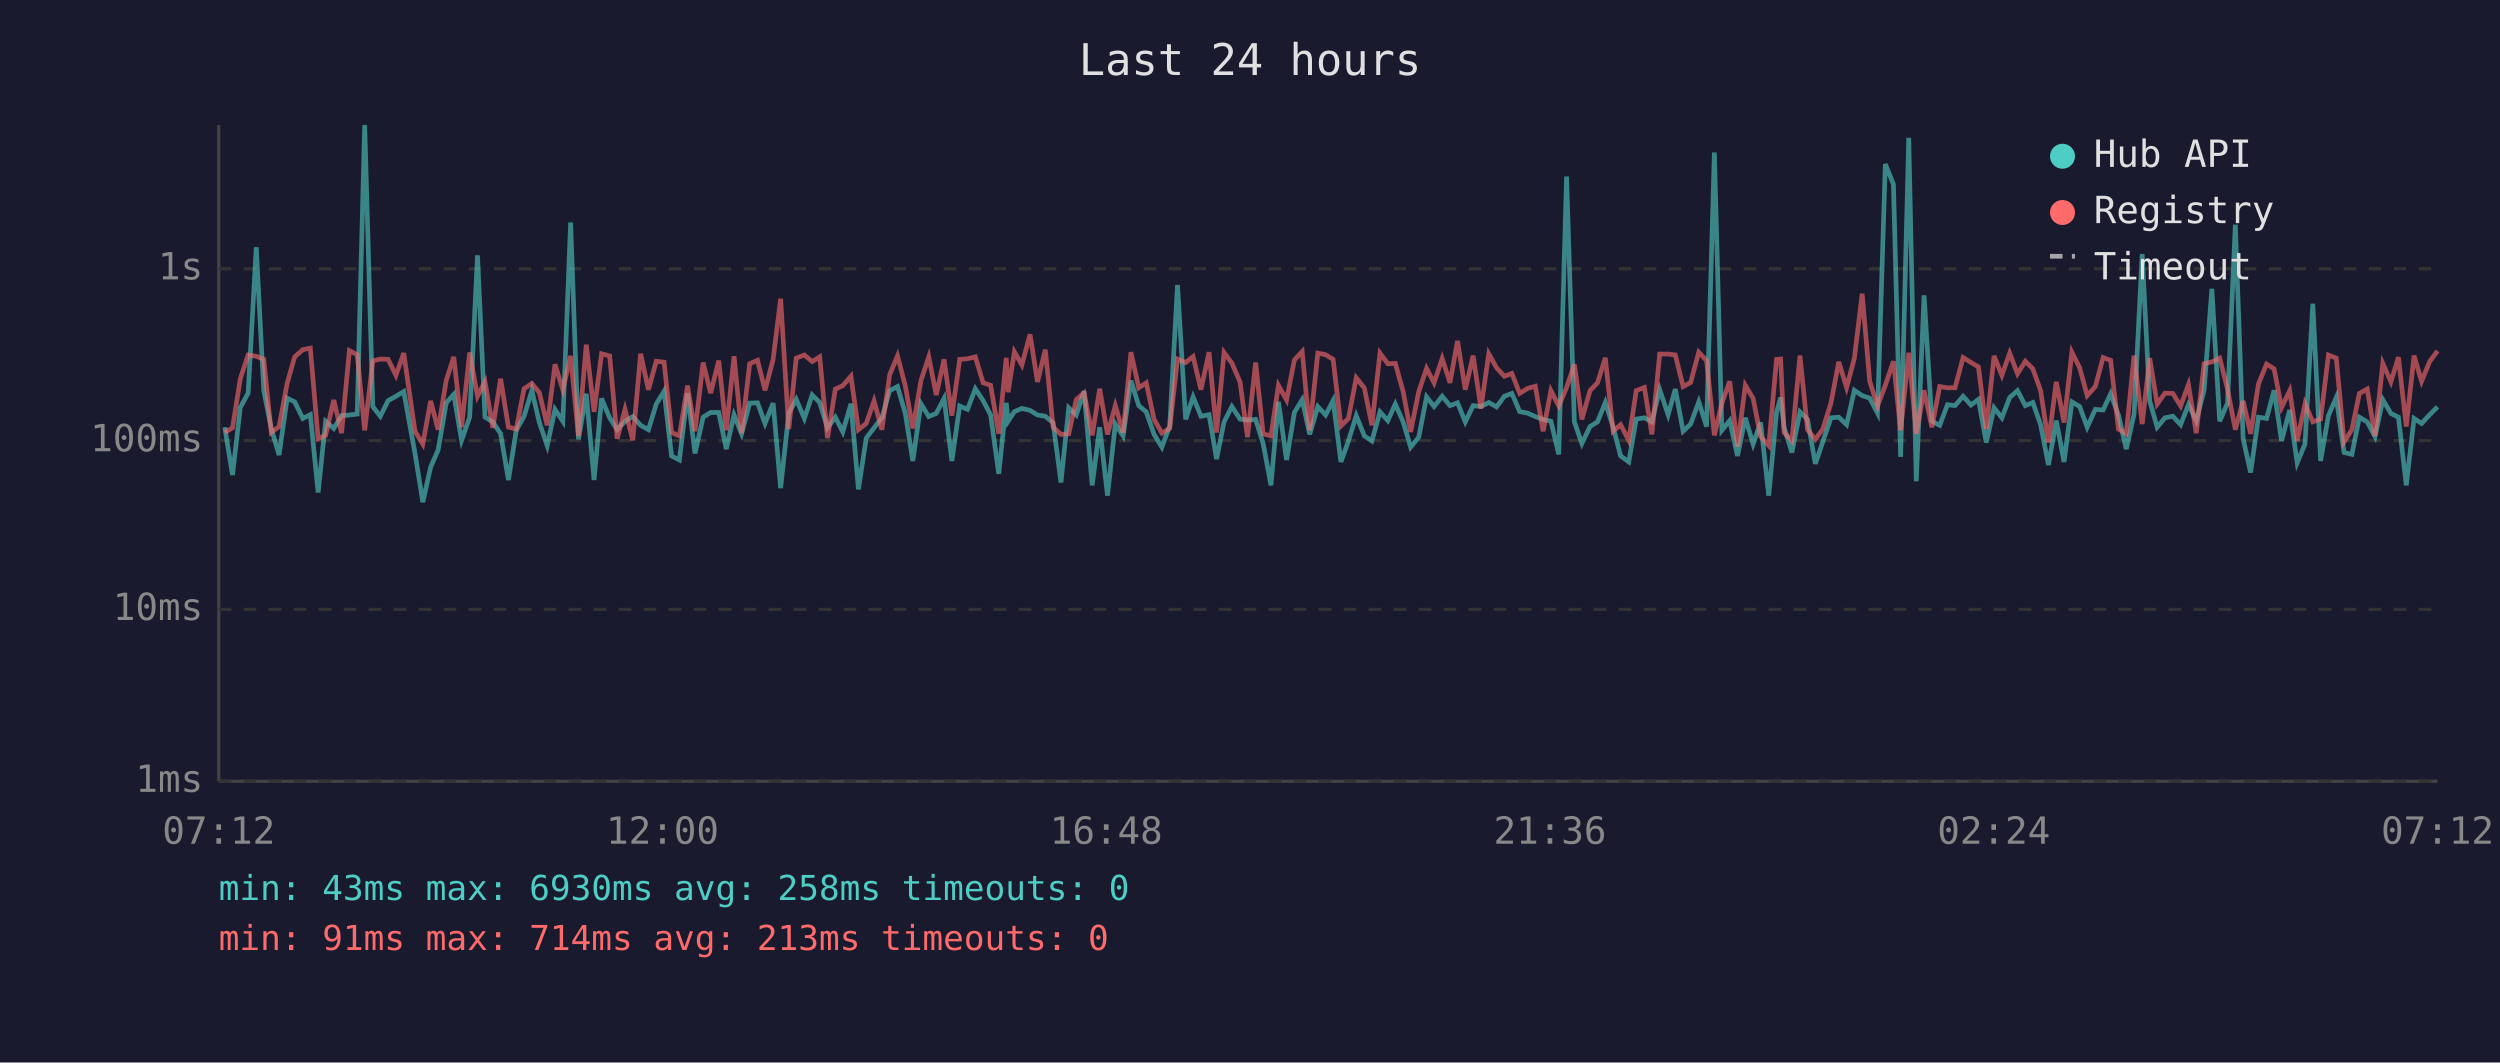
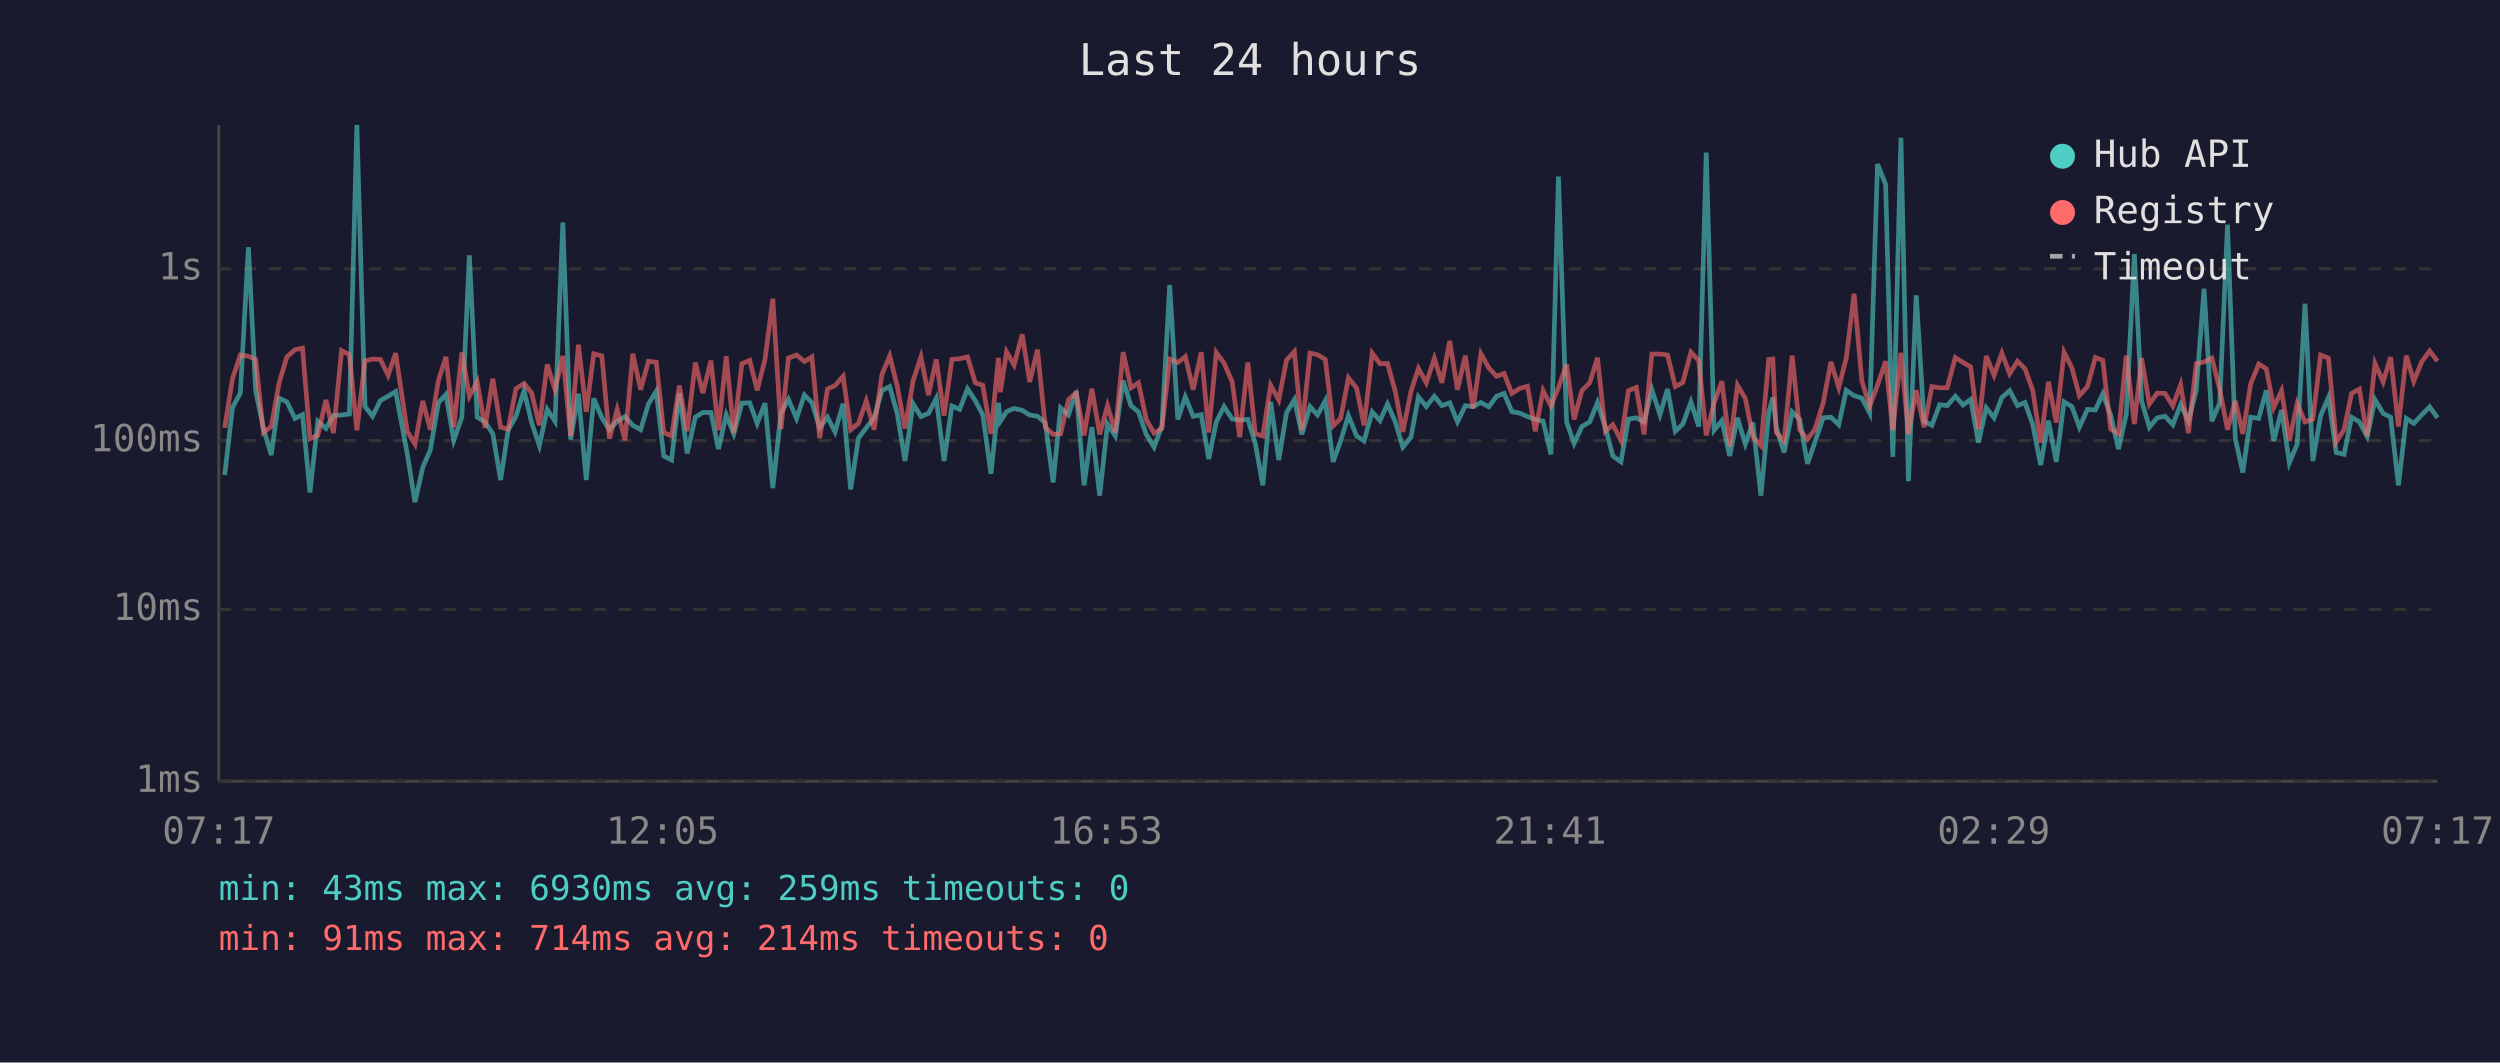
<svg xmlns="http://www.w3.org/2000/svg" viewBox="0 0 800 340" font-family="monospace" font-size="12">
  <rect width="800" height="340" fill="#1a1a2e" />
  <text x="400" y="24" fill="#e0e0e0" font-size="14" text-anchor="middle">Last 24 hours</text>
  <line x1="70" y1="40" x2="70" y2="250" stroke="#444" stroke-width="1" />
  <line x1="70" y1="250" x2="780" y2="250" stroke="#444" stroke-width="1" />
  <line x1="70" y1="250" x2="780" y2="250" stroke="#333" stroke-width="1" stroke-dasharray="4" />
  <text x="65" y="250" fill="#888" text-anchor="end" dominant-baseline="middle">1ms</text>
  <line x1="70" y1="195" x2="780" y2="195" stroke="#333" stroke-width="1" stroke-dasharray="4" />
  <text x="65" y="195" fill="#888" text-anchor="end" dominant-baseline="middle">10ms</text>
  <line x1="70" y1="141" x2="780" y2="141" stroke="#333" stroke-width="1" stroke-dasharray="4" />
  <text x="65" y="141" fill="#888" text-anchor="end" dominant-baseline="middle">100ms</text>
  <line x1="70" y1="86" x2="780" y2="86" stroke="#333" stroke-width="1" stroke-dasharray="4" />
  <text x="65" y="86" fill="#888" text-anchor="end" dominant-baseline="middle">1s</text>
-   <text x="70" y="270" fill="#888" text-anchor="middle">07:12</text>
-   <text x="212" y="270" fill="#888" text-anchor="middle">12:00</text>
-   <text x="354" y="270" fill="#888" text-anchor="middle">16:48</text>
-   <text x="496" y="270" fill="#888" text-anchor="middle">21:36</text>
-   <text x="638" y="270" fill="#888" text-anchor="middle">02:24</text>
-   <text x="780" y="270" fill="#888" text-anchor="middle">07:12</text>
-   <polyline points="71.9,136.7 74.4,152.0 76.9,130.4 79.4,125.8 82.0,79.1 84.4,125.0 86.8,137.1 89.3,145.6 91.9,127.4 94.3,128.6 96.9,133.9 99.3,132.7 101.8,157.6 104.2,134.8 106.8,137.1 109.3,133.0 111.8,132.8 114.3,132.5 116.7,40.0 119.3,130.1 121.7,133.2 124.2,128.2 126.7,126.8 129.2,125.3 132.8,145.1 135.3,160.7 137.8,149.5 140.2,144.0 142.8,128.9 145.2,126.2 147.7,140.9 150.3,133.5 152.8,81.7 155.2,133.5 157.7,135.0 160.2,138.8 162.7,153.6 165.2,137.7 167.7,133.2 170.2,125.0 172.6,135.2 175.1,142.6 177.6,131.0 180.1,134.8 182.6,71.2 185.1,140.6 187.6,126.0 190.1,153.6 192.5,127.5 195.1,133.7 197.5,137.5 200.0,134.8 202.5,133.3 205.0,136.1 207.5,137.5 210.0,129.3 212.5,125.2 214.9,145.9 217.4,147.2 220.0,125.8 222.4,145.1 225.0,133.5 227.4,132.0 230.0,132.0 232.4,143.7 234.9,132.8 237.3,138.8 239.9,129.0 242.4,128.9 244.8,135.5 247.4,129.0 249.8,156.2 252.4,132.2 254.8,127.8 257.4,133.9 259.9,126.4 262.3,128.8 264.8,136.9 267.3,133.5 269.7,138.2 272.3,129.2 274.7,156.6 277.2,140.2 279.7,136.9 282.2,133.7 284.7,125.0 287.2,123.7 289.7,132.3 292.1,147.5 294.7,129.2 297.2,133.3 299.6,132.3 302.1,127.5 304.6,147.5 307.1,129.9 309.6,131.0 312.1,124.4 314.6,128.2 317.0,132.8 319.6,151.6 322.0,128.9 322.6,134.8 324.6,131.7 327.0,130.7 329.6,131.3 332.0,132.8 334.5,133.2 337.0,135.3 339.5,154.4 342.0,130.5 344.4,132.8 346.9,125.2 349.5,155.3 351.9,136.7 354.4,158.6 356.9,135.7 359.4,139.5 361.9,121.8 364.4,129.8 366.8,131.8 369.3,139.0 371.8,143.1 374.3,136.3 376.8,91.2 379.4,134.2 381.8,127.0 384.3,133.2 386.9,132.7 389.3,146.9 391.7,135.0 394.2,130.1 396.8,134.1 399.2,134.4 401.8,134.2 404.2,141.9 406.7,155.3 409.1,128.6 411.7,147.2 414.2,132.0 416.7,127.9 419.1,139.0 421.7,130.1 424.2,132.8 426.6,128.2 429.1,147.8 431.5,141.1 434.0,133.0 436.6,139.5 439.0,141.1 441.6,131.8 444.1,134.6 446.5,129.3 449.0,135.0 451.4,143.1 454.0,139.9 456.5,127.0 458.9,130.1 461.5,126.8 464.0,129.8 466.4,128.9 468.9,135.0 471.4,129.8 473.9,130.1 476.4,128.8 478.9,130.2 481.4,126.8 483.8,125.9 486.3,131.7 488.8,132.2 491.3,133.3 493.8,134.2 496.3,134.8 498.8,145.4 501.3,56.5 503.8,135.0 506.2,141.9 508.8,136.5 511.2,135.0 513.7,128.8 516.2,136.7 518.6,145.9 521.2,147.8 523.6,134.1 526.2,133.7 528.6,135.0 531.1,124.7 533.8,132.7 536.1,124.5 538.6,138.0 541.0,135.7 543.6,128.6 546.1,136.5 548.6,48.8 551.0,137.7 553.5,134.6 556.0,145.9 558.5,133.7 561.0,142.1 563.4,135.2 566.0,158.6 568.5,132.0 569.8,127.2 570.9,136.7 573.4,144.8 576.0,131.8 578.4,134.2 580.9,148.4 583.3,141.4 585.9,133.7 588.4,133.5 590.9,135.9 593.4,124.9 595.9,126.6 598.3,127.4 600.8,132.2 603.3,52.5 605.9,59.0 608.2,146.2 610.8,44.1 613.2,154.0 615.7,94.5 618.2,134.8 620.7,136.1 623.2,129.5 625.6,129.8 628.2,126.8 630.7,129.6 633.1,127.8 635.6,141.6 638.1,130.5 640.6,133.7 643.1,127.2 645.6,125.0 648.1,129.8 650.5,128.8 653.0,135.9 655.5,148.8 658.0,134.6 660.5,147.8 663.0,128.6 665.5,130.1 667.9,136.7 670.5,131.0 673.0,131.2 675.4,126.0 677.9,132.8 680.4,143.7 682.9,132.5 685.5,81.3 687.9,128.3 690.3,136.7 692.8,133.7 695.3,133.2 697.8,135.9 700.3,129.5 702.8,134.6 705.3,124.9 707.8,92.4 710.3,134.8 712.8,129.0 715.3,71.9 717.8,140.4 720.2,151.2 722.7,133.5 725.3,133.9 727.7,124.9 730.1,141.1 732.7,131.2 735.1,148.1 737.6,142.1 740.1,97.2 742.6,147.5 745.1,133.0 747.6,127.2 750.1,144.8 752.6,145.4 755.0,133.5 757.5,135.0 760.0,139.7 762.5,127.9 765.1,132.3 767.5,133.5 770.0,155.3 772.5,133.9 774.9,135.5 777.5,132.7 780.0,130.2" fill="none" stroke="#4ecdc4" stroke-width="1.5" opacity="0.6" />
-   <polyline points="71.9,138.4 74.4,136.9 76.9,121.2 79.4,113.6 82.0,114.0 84.4,115.0 86.8,138.4 89.3,136.5 91.9,122.6 94.3,114.2 96.9,111.9 99.3,111.4 101.8,140.4 104.2,139.3 106.8,128.0 109.3,138.6 111.8,112.2 114.3,113.5 116.7,137.7 119.3,115.5 121.7,114.9 124.2,115.0 126.7,120.1 129.2,113.0 132.8,138.0 135.3,142.1 137.8,128.3 140.2,137.5 142.8,121.7 145.2,114.2 147.7,136.7 150.3,112.8 152.8,126.8 155.2,122.1 157.7,136.9 160.2,121.2 162.7,136.7 165.2,137.3 167.7,124.4 170.2,122.7 172.6,125.7 175.1,136.1 177.6,116.6 180.1,124.7 182.6,113.9 185.1,139.5 187.6,110.3 190.1,131.8 192.5,113.2 195.1,113.9 197.5,140.4 200.0,131.0 202.5,140.9 205.0,113.2 207.5,124.7 210.0,115.6 212.5,115.9 214.9,138.4 217.4,139.5 220.0,123.4 222.4,138.0 225.0,116.0 227.4,125.8 230.0,115.4 232.4,137.7 234.9,114.0 237.3,138.6 239.9,116.4 242.4,115.3 244.8,124.9 247.4,115.0 249.8,95.6 252.4,137.3 254.8,114.6 257.4,113.6 259.9,115.7 262.3,114.2 264.8,140.2 267.3,124.5 269.7,123.4 272.3,120.4 274.7,137.5 277.2,135.5 279.7,128.3 282.2,137.5 284.7,119.9 287.2,113.9 289.7,123.5 292.1,137.1 294.7,121.8 297.2,114.2 299.6,126.4 302.1,115.0 304.6,133.0 307.1,115.0 309.6,114.8 312.1,114.2 314.6,122.5 317.0,123.3 319.6,138.8 322.0,114.5 322.6,125.5 324.6,112.6 327.0,116.8 329.6,107.0 332.0,122.2 334.5,111.9 337.0,136.7 339.5,139.0 342.0,138.8 344.4,127.9 346.9,125.7 349.5,139.3 351.9,124.4 354.4,139.0 356.9,129.8 359.4,138.4 361.9,112.7 364.4,124.1 366.8,122.5 369.3,134.2 371.8,138.6 374.3,137.1 376.8,114.9 379.4,116.0 381.8,114.1 384.3,124.7 386.9,112.7 389.3,138.4 391.7,112.8 394.2,116.2 396.8,122.2 399.2,139.9 401.8,116.0 404.2,138.8 406.7,139.5 409.1,123.3 411.7,128.0 414.2,115.2 416.7,112.5 419.1,137.7 421.7,113.0 424.2,113.5 426.6,115.0 429.1,136.3 431.5,133.9 434.0,120.9 436.6,124.2 439.0,136.1 441.6,113.0 444.1,116.4 446.5,116.3 449.0,125.3 451.4,138.2 454.0,125.3 456.5,117.9 458.9,122.5 461.5,114.7 464.0,122.5 466.4,109.1 468.9,124.7 471.4,113.8 473.9,130.7 476.4,113.2 478.9,117.7 481.4,120.4 483.8,119.5 486.3,125.9 488.8,124.3 491.3,123.6 493.8,138.0 496.3,125.0 498.8,129.9 501.3,124.0 503.8,116.6 506.2,134.2 508.8,125.0 511.2,122.5 513.7,114.5 516.2,138.0 518.6,135.9 521.2,140.9 523.6,125.0 526.2,124.0 528.6,139.0 531.1,113.3 533.8,113.3 536.1,113.6 538.6,123.7 541.0,122.4 543.6,112.7 546.1,115.4 548.6,139.3 551.0,129.0 553.5,122.0 556.0,142.9 558.5,123.3 561.0,127.5 563.4,139.7 566.0,142.6 568.5,115.0 569.8,114.9 570.9,138.4 573.4,141.1 576.0,113.8 578.4,137.5 580.9,140.6 583.3,137.3 585.9,129.0 588.4,115.8 590.9,124.0 593.4,114.6 595.9,94.0 598.3,122.0 600.8,129.9 603.3,123.3 605.9,115.6 608.2,137.7 610.8,112.9 613.2,138.8 615.7,124.9 618.2,136.7 620.7,123.7 623.2,124.1 625.6,124.1 628.2,114.4 630.7,116.0 633.1,117.4 635.6,137.3 638.1,113.9 640.6,120.1 643.1,113.0 645.6,119.6 648.1,115.6 650.5,118.0 653.0,125.0 655.5,141.6 658.0,122.2 660.5,135.2 663.0,112.7 665.5,117.7 667.9,126.6 670.5,123.7 673.0,114.4 675.4,115.3 677.9,137.3 680.4,138.8 682.9,113.8 685.5,135.7 687.9,114.6 690.3,129.3 692.8,125.8 695.3,125.9 697.8,129.9 700.3,123.1 702.8,138.6 705.3,116.4 707.8,115.8 710.3,114.6 712.8,124.5 715.3,137.5 717.8,128.3 720.2,138.8 722.7,122.9 725.3,116.5 727.7,118.0 730.1,130.4 732.7,125.0 735.1,141.1 737.6,129.2 740.1,135.0 742.6,134.1 745.1,113.6 747.6,114.6 750.1,141.4 752.6,137.5 755.0,125.9 757.5,124.5 760.0,139.5 762.5,116.3 765.1,122.2 767.5,114.3 770.0,136.5 772.5,113.8 774.9,122.0 777.5,115.7 780.0,112.3" fill="none" stroke="#ff6b6b" stroke-width="1.5" opacity="0.6" />
+   <text x="70" y="270" fill="#888" text-anchor="middle">07:17</text>
+   <text x="212" y="270" fill="#888" text-anchor="middle">12:05</text>
+   <text x="354" y="270" fill="#888" text-anchor="middle">16:53</text>
+   <text x="496" y="270" fill="#888" text-anchor="middle">21:41</text>
+   <text x="638" y="270" fill="#888" text-anchor="middle">02:29</text>
+   <text x="780" y="270" fill="#888" text-anchor="middle">07:17</text>
+   <polyline points="71.9,152.0 74.4,130.4 76.9,125.8 79.5,79.1 81.8,125.0 84.3,137.1 86.8,145.6 89.3,127.4 91.8,128.6 94.4,133.9 96.8,132.7 99.2,157.6 101.7,134.8 104.3,137.1 106.7,133.0 109.3,132.8 111.8,132.5 114.2,40.0 116.8,130.1 119.2,133.2 121.7,128.2 124.2,126.8 126.6,125.3 130.3,145.1 132.8,160.7 135.3,149.5 137.7,144.0 140.3,128.9 142.7,126.2 145.2,140.9 147.8,133.5 150.2,81.7 152.7,133.5 155.2,135.0 157.7,138.8 160.2,153.6 162.6,137.7 165.1,133.2 167.7,125.0 170.1,135.2 172.6,142.6 175.1,131.0 177.6,134.8 180.1,71.2 182.6,140.6 185.1,126.0 187.6,153.6 190.0,127.5 192.6,133.7 195.0,137.5 197.5,134.8 200.0,133.3 202.5,136.1 205.0,137.5 207.5,129.3 210.0,125.2 212.4,145.9 214.9,147.2 217.4,125.8 219.9,145.1 222.5,133.5 224.9,132.0 227.5,132.0 229.9,143.7 232.4,132.8 234.8,138.8 237.4,129.0 239.9,128.9 242.3,135.5 244.8,129.0 247.3,156.2 249.9,132.2 252.3,127.8 254.9,133.9 257.4,126.4 259.8,128.8 262.3,136.9 264.8,133.5 267.2,138.2 269.8,129.2 272.2,156.6 274.7,140.2 277.2,136.9 279.7,133.7 282.2,125.0 284.7,123.7 287.1,132.3 289.6,147.5 292.2,129.2 294.7,133.3 297.1,132.3 299.6,127.5 302.1,147.5 304.6,129.9 307.1,131.0 309.6,124.4 312.1,128.2 314.5,132.8 317.1,151.6 319.5,128.9 320.1,134.8 322.1,131.7 324.5,130.7 327.1,131.3 329.5,132.8 332.0,133.2 334.5,135.3 337.0,154.4 339.4,130.5 341.9,132.8 344.4,125.2 346.9,155.3 349.4,136.7 351.9,158.6 354.4,135.7 356.9,139.5 359.4,121.8 361.9,129.8 364.3,131.8 366.8,139.0 369.3,143.1 371.8,136.3 374.3,91.2 376.9,134.2 379.3,127.0 381.8,133.2 384.4,132.7 386.8,146.9 389.2,135.0 391.7,130.1 394.3,134.1 396.7,134.4 399.3,134.2 401.7,141.9 404.1,155.3 406.6,128.6 409.2,147.2 411.7,132.0 414.2,127.9 416.6,139.0 419.2,130.1 421.6,132.8 424.1,128.2 426.6,147.8 429.0,141.1 431.5,133.0 434.1,139.5 436.5,141.1 439.1,131.8 441.6,134.6 444.0,129.3 446.5,135.0 448.9,143.1 451.5,139.9 453.9,127.0 456.4,130.1 459.0,126.8 461.4,129.8 463.9,128.9 466.4,135.0 468.9,129.8 471.4,130.1 473.9,128.8 476.4,130.2 478.9,126.8 481.3,125.9 483.8,131.7 486.3,132.2 488.8,133.3 491.3,134.2 493.8,134.8 496.3,145.4 498.7,56.5 501.3,135.0 503.7,141.9 506.2,136.5 508.7,135.0 511.2,128.8 513.7,136.7 516.1,145.9 518.7,147.8 521.1,134.1 523.6,133.7 526.1,135.0 528.6,124.7 531.2,132.7 533.6,124.5 536.1,138.0 538.5,135.7 541.1,128.6 543.6,136.5 546.0,48.8 548.5,137.7 551.0,134.6 553.5,145.9 556.0,133.7 558.5,142.1 560.9,135.2 563.5,158.6 566.0,132.0 567.3,127.2 568.4,136.7 570.9,144.8 573.5,131.8 575.9,134.2 578.4,148.4 580.8,141.4 583.4,133.7 585.9,133.5 588.4,135.9 590.8,124.9 593.3,126.6 595.8,127.4 598.3,132.2 600.8,52.5 603.4,59.0 605.7,146.2 608.3,44.1 610.7,154.0 613.2,94.5 615.7,134.8 618.2,136.1 620.7,129.5 623.1,129.8 625.7,126.8 628.2,129.6 630.6,127.8 633.1,141.6 635.6,130.5 638.1,133.7 640.6,127.2 643.1,125.0 645.6,129.8 648.0,128.8 650.5,135.9 653.0,148.8 655.5,134.6 658.0,147.8 660.5,128.6 663.0,130.1 665.4,136.7 668.0,131.0 670.5,131.2 672.9,126.0 675.4,132.8 677.9,143.7 680.4,132.5 683.0,81.3 685.3,128.3 687.8,136.7 690.3,133.7 692.8,133.2 695.3,135.9 697.8,129.5 700.3,134.6 702.8,124.9 705.3,92.4 707.8,134.8 710.3,129.0 712.8,71.9 715.3,140.4 717.7,151.2 720.2,133.5 722.8,133.9 725.2,124.9 727.6,141.1 730.1,131.2 732.6,148.1 735.1,142.1 737.6,97.2 740.1,147.5 742.6,133.0 745.1,127.2 747.6,144.8 750.1,145.4 752.5,133.5 755.0,135.0 757.5,139.7 760.0,127.9 762.6,132.3 765.0,133.5 767.5,155.3 770.0,133.9 772.4,135.5 775.0,132.7 777.5,130.2 780.0,133.7" fill="none" stroke="#4ecdc4" stroke-width="1.5" opacity="0.6" />
+   <polyline points="71.9,136.9 74.4,121.2 76.9,113.6 79.5,114.0 81.8,115.0 84.3,138.4 86.8,136.5 89.3,122.6 91.8,114.2 94.4,111.9 96.8,111.4 99.2,140.4 101.7,139.3 104.3,128.0 106.7,138.6 109.3,112.2 111.8,113.5 114.2,137.7 116.8,115.5 119.2,114.9 121.7,115.0 124.2,120.1 126.6,113.0 130.3,138.0 132.8,142.1 135.3,128.3 137.7,137.5 140.3,121.7 142.7,114.2 145.2,136.7 147.8,112.8 150.2,126.8 152.7,122.1 155.2,136.9 157.7,121.2 160.2,136.7 162.6,137.3 165.1,124.4 167.7,122.7 170.1,125.7 172.6,136.1 175.1,116.6 177.6,124.7 180.1,113.9 182.6,139.5 185.1,110.3 187.6,131.8 190.0,113.2 192.6,113.9 195.0,140.4 197.5,131.0 200.0,140.9 202.5,113.2 205.0,124.7 207.5,115.6 210.0,115.9 212.4,138.4 214.9,139.5 217.4,123.4 219.9,138.0 222.5,116.0 224.9,125.8 227.5,115.4 229.9,137.7 232.4,114.0 234.8,138.6 237.4,116.4 239.9,115.3 242.3,124.9 244.8,115.0 247.3,95.6 249.9,137.3 252.3,114.6 254.9,113.6 257.4,115.7 259.8,114.2 262.3,140.2 264.8,124.5 267.2,123.4 269.8,120.4 272.2,137.5 274.7,135.5 277.2,128.3 279.7,137.5 282.2,119.9 284.7,113.9 287.1,123.5 289.6,137.1 292.2,121.8 294.7,114.2 297.1,126.4 299.6,115.0 302.1,133.0 304.6,115.0 307.1,114.8 309.6,114.2 312.1,122.5 314.5,123.3 317.1,138.8 319.5,114.5 320.1,125.5 322.1,112.6 324.5,116.8 327.1,107.0 329.5,122.2 332.0,111.9 334.5,136.7 337.0,139.0 339.4,138.8 341.9,127.9 344.4,125.7 346.9,139.3 349.4,124.4 351.9,139.0 354.4,129.8 356.9,138.4 359.4,112.7 361.9,124.1 364.3,122.5 366.8,134.2 369.3,138.6 371.8,137.1 374.3,114.9 376.9,116.0 379.3,114.1 381.8,124.7 384.4,112.7 386.8,138.4 389.2,112.8 391.7,116.2 394.3,122.2 396.7,139.9 399.3,116.0 401.7,138.8 404.1,139.5 406.6,123.3 409.2,128.0 411.7,115.2 414.2,112.5 416.6,137.7 419.2,113.0 421.6,113.5 424.1,115.0 426.6,136.3 429.0,133.9 431.5,120.9 434.1,124.2 436.5,136.1 439.1,113.0 441.6,116.4 444.0,116.3 446.5,125.3 448.9,138.2 451.5,125.3 453.9,117.9 456.4,122.5 459.0,114.7 461.4,122.5 463.9,109.1 466.4,124.7 468.9,113.8 471.4,130.7 473.9,113.2 476.4,117.7 478.9,120.4 481.3,119.5 483.8,125.9 486.3,124.3 488.8,123.6 491.3,138.0 493.8,125.0 496.3,129.9 498.7,124.0 501.3,116.6 503.7,134.2 506.2,125.0 508.7,122.5 511.2,114.5 513.7,138.0 516.1,135.9 518.7,140.9 521.1,125.0 523.6,124.0 526.1,139.0 528.6,113.3 531.2,113.3 533.6,113.6 536.1,123.7 538.5,122.4 541.1,112.7 543.6,115.4 546.0,139.3 548.5,129.0 551.0,122.0 553.5,142.9 556.0,123.3 558.5,127.5 560.9,139.7 563.5,142.6 566.0,115.0 567.3,114.9 568.4,138.4 570.9,141.1 573.5,113.8 575.9,137.5 578.4,140.6 580.8,137.3 583.4,129.0 585.9,115.8 588.4,124.0 590.8,114.6 593.3,94.0 595.8,122.0 598.3,129.9 600.8,123.3 603.4,115.6 605.7,137.7 608.3,112.9 610.7,138.8 613.2,124.9 615.7,136.7 618.2,123.7 620.7,124.1 623.1,124.1 625.7,114.4 628.2,116.0 630.6,117.4 633.1,137.3 635.6,113.9 638.1,120.1 640.6,113.0 643.1,119.6 645.6,115.6 648.0,118.0 650.5,125.0 653.0,141.6 655.5,122.2 658.0,135.2 660.5,112.7 663.0,117.7 665.4,126.6 668.0,123.7 670.5,114.4 672.9,115.3 675.4,137.3 677.9,138.8 680.4,113.8 683.0,135.7 685.3,114.6 687.8,129.3 690.3,125.8 692.8,125.9 695.3,129.9 697.8,123.1 700.3,138.6 702.8,116.4 705.3,115.8 707.8,114.6 710.3,124.5 712.8,137.5 715.3,128.3 717.7,138.8 720.2,122.9 722.8,116.5 725.2,118.0 727.6,130.4 730.1,125.0 732.6,141.1 735.1,129.2 737.6,135.0 740.1,134.1 742.6,113.6 745.1,114.6 747.6,141.4 750.1,137.5 752.5,125.9 755.0,124.5 757.5,139.5 760.0,116.3 762.6,122.2 765.0,114.3 767.5,136.5 770.0,113.8 772.4,122.0 775.0,115.7 777.5,112.3 780.0,115.6" fill="none" stroke="#ff6b6b" stroke-width="1.5" opacity="0.6" />
  <circle cx="660" cy="50" r="4" fill="#4ecdc4" />
  <text x="670" y="50" fill="#e0e0e0" dominant-baseline="middle">Hub API</text>
  <circle cx="660" cy="68" r="4" fill="#ff6b6b" />
  <text x="670" y="68" fill="#e0e0e0" dominant-baseline="middle">Registry</text>
  <line x1="656" y1="82" x2="664" y2="82" stroke="#e0e0e0" stroke-width="1.5" stroke-dasharray="4,3" opacity="0.7" />
  <text x="670" y="86" fill="#e0e0e0" dominant-baseline="middle">Timeout</text>
-   <text x="70" y="288" fill="#4ecdc4" font-size="11">min: 43ms  max: 6930ms  avg: 258ms  timeouts: 0</text>
-   <text x="70" y="304" fill="#ff6b6b" font-size="11">min: 91ms  max: 714ms  avg: 213ms  timeouts: 0</text>
+   <text x="70" y="288" fill="#4ecdc4" font-size="11">min: 43ms  max: 6930ms  avg: 259ms  timeouts: 0</text>
+   <text x="70" y="304" fill="#ff6b6b" font-size="11">min: 91ms  max: 714ms  avg: 214ms  timeouts: 0</text>
</svg>
